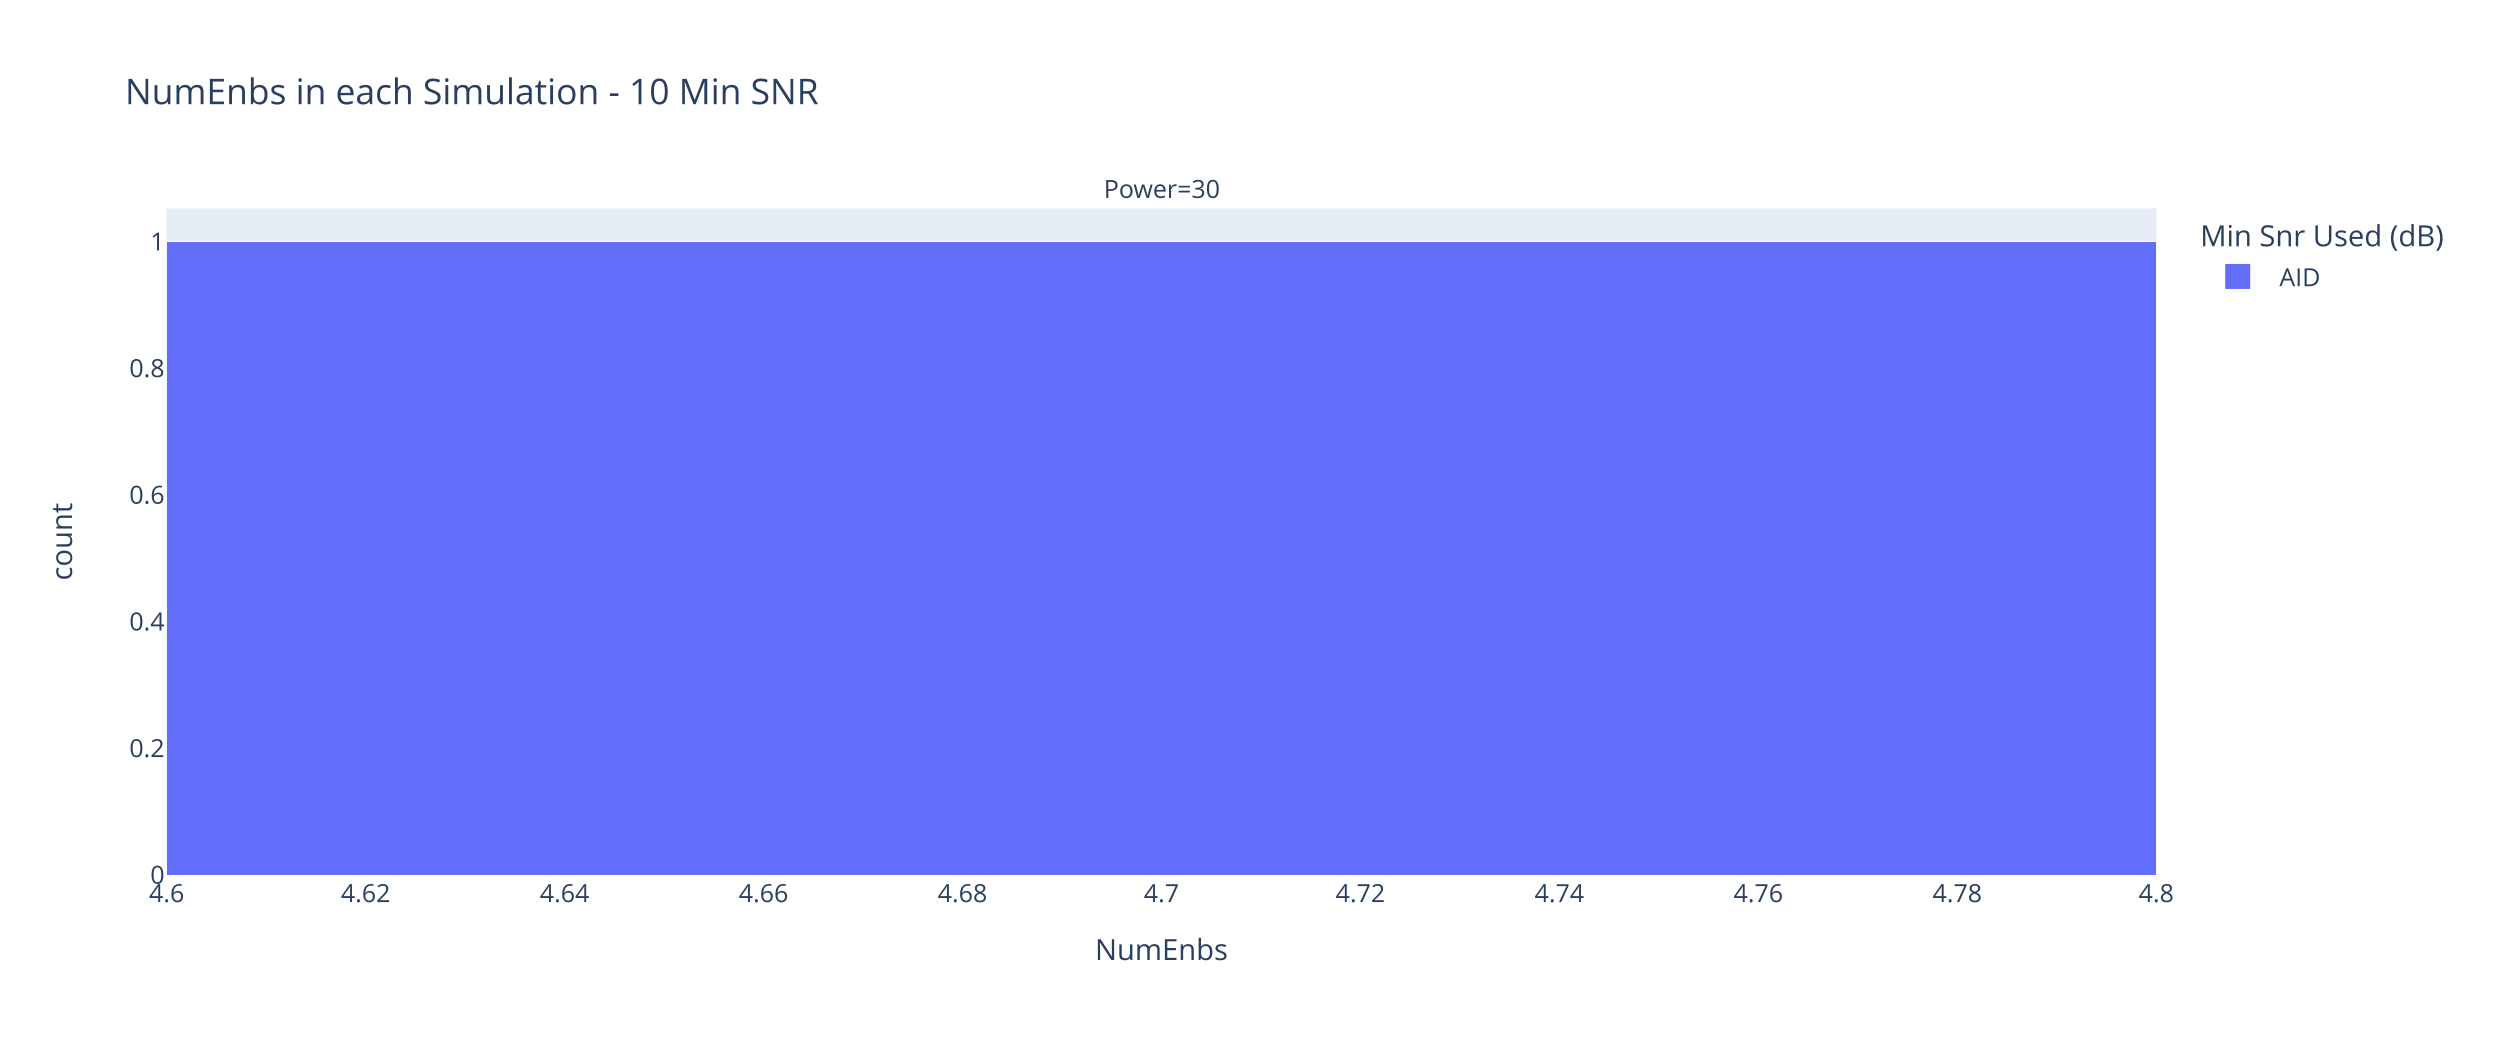
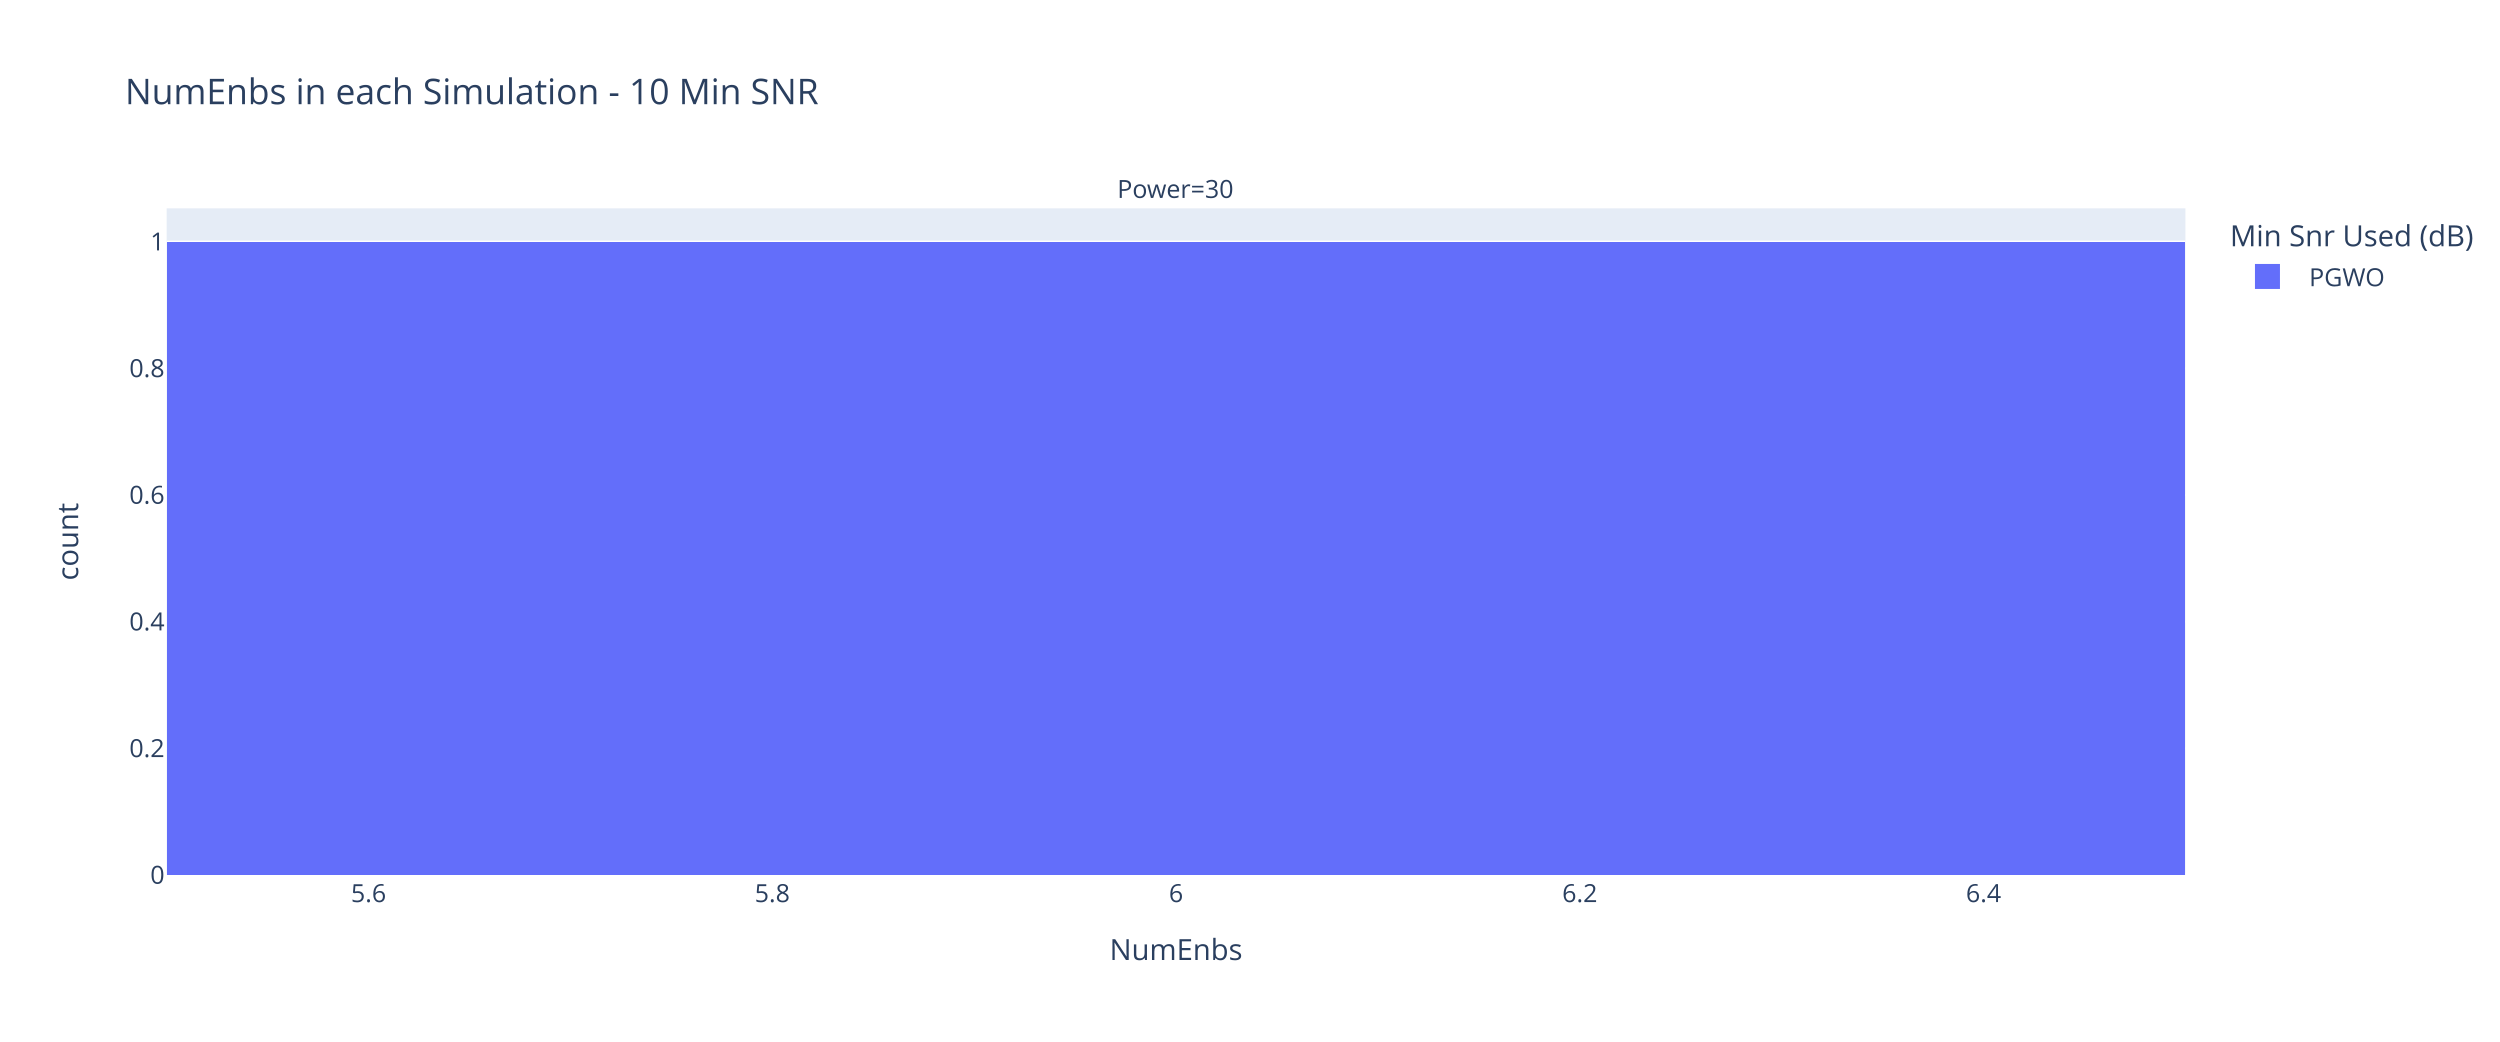
<svg xmlns="http://www.w3.org/2000/svg" class="main-svg" width="1200" height="500" style="" viewBox="0 0 1200 500">
  <rect x="0" y="0" width="1200" height="500" style="fill: rgb(255, 255, 255); fill-opacity: 1;" />
-   <defs id="defs-c32c6e">
+   <defs id="defs-1e5d66">
    <g class="clips">
-       <clipPath id="clipc32c6exyplot" class="plotclip">
-         <rect width="955" height="320" />
+       <clipPath id="clip1e5d66xyplot" class="plotclip">
+         <rect width="969" height="320" />
      </clipPath>
-       <clipPath class="axesclip" id="clipc32c6ex">
-         <rect x="80" y="0" width="955" height="500" />
+       <clipPath class="axesclip" id="clip1e5d66x">
+         <rect x="80" y="0" width="969" height="500" />
      </clipPath>
-       <clipPath class="axesclip" id="clipc32c6ey">
+       <clipPath class="axesclip" id="clip1e5d66y">
        <rect x="0" y="100" width="1200" height="320" />
      </clipPath>
-       <clipPath class="axesclip" id="clipc32c6exy">
-         <rect x="80" y="100" width="955" height="320" />
+       <clipPath class="axesclip" id="clip1e5d66xy">
+         <rect x="80" y="100" width="969" height="320" />
      </clipPath>
    </g>
    <g class="gradients" />
    <g class="patterns" />
  </defs>
  <g class="bglayer">
-     <rect class="bg" x="80" y="100" width="955" height="320" style="fill: rgb(229, 236, 246); fill-opacity: 1; stroke-width: 0;" />
+     <rect class="bg" x="80" y="100" width="969" height="320" style="fill: rgb(229, 236, 246); fill-opacity: 1; stroke-width: 0;" />
  </g>
  <g class="layer-below">
    <g class="imagelayer" />
    <g class="shapelayer" />
  </g>
  <g class="cartesianlayer">
    <g class="subplot xy">
      <g class="layer-subplot">
        <g class="shapelayer" />
        <g class="imagelayer" />
      </g>
      <g class="minor-gridlayer">
        <g class="x" />
        <g class="y" />
      </g>
      <g class="gridlayer">
        <g class="x" />
        <g class="y">
-           <path class="ygrid crisp" transform="translate(0,359.2)" d="M80,0h955" style="stroke: rgb(255, 255, 255); stroke-opacity: 1; stroke-width: 1px;" />
-           <path class="ygrid crisp" transform="translate(0,298.4)" d="M80,0h955" style="stroke: rgb(255, 255, 255); stroke-opacity: 1; stroke-width: 1px;" />
-           <path class="ygrid crisp" transform="translate(0,237.6)" d="M80,0h955" style="stroke: rgb(255, 255, 255); stroke-opacity: 1; stroke-width: 1px;" />
-           <path class="ygrid crisp" transform="translate(0,176.8)" d="M80,0h955" style="stroke: rgb(255, 255, 255); stroke-opacity: 1; stroke-width: 1px;" />
-           <path class="ygrid crisp" transform="translate(0,116)" d="M80,0h955" style="stroke: rgb(255, 255, 255); stroke-opacity: 1; stroke-width: 1px;" />
+           <path class="ygrid crisp" transform="translate(0,359.2)" d="M80,0h969" style="stroke: rgb(255, 255, 255); stroke-opacity: 1; stroke-width: 1px;" />
+           <path class="ygrid crisp" transform="translate(0,298.4)" d="M80,0h969" style="stroke: rgb(255, 255, 255); stroke-opacity: 1; stroke-width: 1px;" />
+           <path class="ygrid crisp" transform="translate(0,237.6)" d="M80,0h969" style="stroke: rgb(255, 255, 255); stroke-opacity: 1; stroke-width: 1px;" />
+           <path class="ygrid crisp" transform="translate(0,176.8)" d="M80,0h969" style="stroke: rgb(255, 255, 255); stroke-opacity: 1; stroke-width: 1px;" />
+           <path class="ygrid crisp" transform="translate(0,116)" d="M80,0h969" style="stroke: rgb(255, 255, 255); stroke-opacity: 1; stroke-width: 1px;" />
        </g>
      </g>
      <g class="zerolinelayer">
-         <path class="yzl zl crisp" transform="translate(0,420)" d="M80,0h955" style="stroke: rgb(255, 255, 255); stroke-opacity: 1; stroke-width: 2px;" />
+         <path class="yzl zl crisp" transform="translate(0,420)" d="M80,0h969" style="stroke: rgb(255, 255, 255); stroke-opacity: 1; stroke-width: 2px;" />
      </g>
      <path class="xlines-below" />
      <path class="ylines-below" />
      <g class="overlines-below" />
      <g class="xaxislayer-below" />
      <g class="yaxislayer-below" />
      <g class="overaxes-below" />
-       <g class="plot" transform="translate(80,100)" clip-path="url(#clipc32c6exyplot)">
+       <g class="plot" transform="translate(80,100)" clip-path="url(#clip1e5d66xyplot)">
        <g class="barlayer mlayer">
          <g class="trace bars" shape-rendering="crispEdges" style="opacity: 1;">
            <g class="points">
              <g class="point">
-                 <path d="M0,320V16H477.5V320Z" style="vector-effect: non-scaling-stroke; opacity: 1; stroke-width: 0px; fill: rgb(99, 110, 250); fill-opacity: 1;" />
+                 <path d="M0,320V16H484.5V320Z" style="vector-effect: non-scaling-stroke; opacity: 1; stroke-width: 0px; fill: rgb(99, 110, 250); fill-opacity: 1;" />
              </g>
              <g class="point">
-                 <path d="M477.5,320V16H955V320Z" style="vector-effect: non-scaling-stroke; opacity: 1; stroke-width: 0px; fill: rgb(99, 110, 250); fill-opacity: 1;" />
+                 <path d="M484.5,320V16H969V320Z" style="vector-effect: non-scaling-stroke; opacity: 1; stroke-width: 0px; fill: rgb(99, 110, 250); fill-opacity: 1;" />
              </g>
            </g>
          </g>
        </g>
      </g>
      <g class="overplot" />
      <path class="xlines-above crisp" d="M0,0" style="fill: none;" />
      <path class="ylines-above crisp" d="M0,0" style="fill: none;" />
      <g class="overlines-above" />
      <g class="xaxislayer-above">
        <g class="xtick">
-           <text text-anchor="middle" x="0" y="433" transform="translate(80,0)" style="font-family: 'Open Sans', verdana, arial, sans-serif; font-size: 12px; fill: rgb(42, 63, 95); fill-opacity: 1; white-space: pre; opacity: 1;">4.6</text>
+           <text text-anchor="middle" x="0" y="433" transform="translate(176.9,0)" style="font-family: 'Open Sans', verdana, arial, sans-serif; font-size: 12px; fill: rgb(42, 63, 95); fill-opacity: 1; white-space: pre; opacity: 1;">5.6</text>
        </g>
        <g class="xtick">
-           <text text-anchor="middle" x="0" y="433" style="font-family: 'Open Sans', verdana, arial, sans-serif; font-size: 12px; fill: rgb(42, 63, 95); fill-opacity: 1; white-space: pre; opacity: 1;" transform="translate(175.5,0)">4.62</text>
+           <text text-anchor="middle" x="0" y="433" style="font-family: 'Open Sans', verdana, arial, sans-serif; font-size: 12px; fill: rgb(42, 63, 95); fill-opacity: 1; white-space: pre; opacity: 1;" transform="translate(370.7,0)">5.8</text>
        </g>
        <g class="xtick">
-           <text text-anchor="middle" x="0" y="433" style="font-family: 'Open Sans', verdana, arial, sans-serif; font-size: 12px; fill: rgb(42, 63, 95); fill-opacity: 1; white-space: pre; opacity: 1;" transform="translate(271,0)">4.64</text>
+           <text text-anchor="middle" x="0" y="433" style="font-family: 'Open Sans', verdana, arial, sans-serif; font-size: 12px; fill: rgb(42, 63, 95); fill-opacity: 1; white-space: pre; opacity: 1;" transform="translate(564.5,0)">6</text>
        </g>
        <g class="xtick">
-           <text text-anchor="middle" x="0" y="433" style="font-family: 'Open Sans', verdana, arial, sans-serif; font-size: 12px; fill: rgb(42, 63, 95); fill-opacity: 1; white-space: pre; opacity: 1;" transform="translate(366.5,0)">4.66</text>
+           <text text-anchor="middle" x="0" y="433" style="font-family: 'Open Sans', verdana, arial, sans-serif; font-size: 12px; fill: rgb(42, 63, 95); fill-opacity: 1; white-space: pre; opacity: 1;" transform="translate(758.3,0)">6.2</text>
        </g>
        <g class="xtick">
-           <text text-anchor="middle" x="0" y="433" style="font-family: 'Open Sans', verdana, arial, sans-serif; font-size: 12px; fill: rgb(42, 63, 95); fill-opacity: 1; white-space: pre; opacity: 1;" transform="translate(462,0)">4.68</text>
-         </g>
-         <g class="xtick">
-           <text text-anchor="middle" x="0" y="433" style="font-family: 'Open Sans', verdana, arial, sans-serif; font-size: 12px; fill: rgb(42, 63, 95); fill-opacity: 1; white-space: pre; opacity: 1;" transform="translate(557.5,0)">4.7</text>
-         </g>
-         <g class="xtick">
-           <text text-anchor="middle" x="0" y="433" style="font-family: 'Open Sans', verdana, arial, sans-serif; font-size: 12px; fill: rgb(42, 63, 95); fill-opacity: 1; white-space: pre; opacity: 1;" transform="translate(653,0)">4.72</text>
-         </g>
-         <g class="xtick">
-           <text text-anchor="middle" x="0" y="433" style="font-family: 'Open Sans', verdana, arial, sans-serif; font-size: 12px; fill: rgb(42, 63, 95); fill-opacity: 1; white-space: pre; opacity: 1;" transform="translate(748.5,0)">4.74</text>
-         </g>
-         <g class="xtick">
-           <text text-anchor="middle" x="0" y="433" style="font-family: 'Open Sans', verdana, arial, sans-serif; font-size: 12px; fill: rgb(42, 63, 95); fill-opacity: 1; white-space: pre; opacity: 1;" transform="translate(844,0)">4.76</text>
-         </g>
-         <g class="xtick">
-           <text text-anchor="middle" x="0" y="433" style="font-family: 'Open Sans', verdana, arial, sans-serif; font-size: 12px; fill: rgb(42, 63, 95); fill-opacity: 1; white-space: pre; opacity: 1;" transform="translate(939.5,0)">4.78</text>
-         </g>
-         <g class="xtick">
-           <text text-anchor="middle" x="0" y="433" style="font-family: 'Open Sans', verdana, arial, sans-serif; font-size: 12px; fill: rgb(42, 63, 95); fill-opacity: 1; white-space: pre; opacity: 1;" transform="translate(1035,0)">4.8</text>
+           <text text-anchor="middle" x="0" y="433" style="font-family: 'Open Sans', verdana, arial, sans-serif; font-size: 12px; fill: rgb(42, 63, 95); fill-opacity: 1; white-space: pre; opacity: 1;" transform="translate(952.1,0)">6.4</text>
        </g>
      </g>
      <g class="yaxislayer-above">
        <g class="ytick">
          <text text-anchor="end" x="79" y="4.2" transform="translate(0,420)" style="font-family: 'Open Sans', verdana, arial, sans-serif; font-size: 12px; fill: rgb(42, 63, 95); fill-opacity: 1; white-space: pre; opacity: 1;">0</text>
        </g>
        <g class="ytick">
          <text text-anchor="end" x="79" y="4.2" style="font-family: 'Open Sans', verdana, arial, sans-serif; font-size: 12px; fill: rgb(42, 63, 95); fill-opacity: 1; white-space: pre; opacity: 1;" transform="translate(0,359.2)">0.2</text>
        </g>
        <g class="ytick">
          <text text-anchor="end" x="79" y="4.2" style="font-family: 'Open Sans', verdana, arial, sans-serif; font-size: 12px; fill: rgb(42, 63, 95); fill-opacity: 1; white-space: pre; opacity: 1;" transform="translate(0,298.4)">0.4</text>
        </g>
        <g class="ytick">
          <text text-anchor="end" x="79" y="4.2" style="font-family: 'Open Sans', verdana, arial, sans-serif; font-size: 12px; fill: rgb(42, 63, 95); fill-opacity: 1; white-space: pre; opacity: 1;" transform="translate(0,237.6)">0.6</text>
        </g>
        <g class="ytick">
          <text text-anchor="end" x="79" y="4.2" style="font-family: 'Open Sans', verdana, arial, sans-serif; font-size: 12px; fill: rgb(42, 63, 95); fill-opacity: 1; white-space: pre; opacity: 1;" transform="translate(0,176.8)">0.8</text>
        </g>
        <g class="ytick">
          <text text-anchor="end" x="79" y="4.2" style="font-family: 'Open Sans', verdana, arial, sans-serif; font-size: 12px; fill: rgb(42, 63, 95); fill-opacity: 1; white-space: pre; opacity: 1;" transform="translate(0,116)">1</text>
        </g>
      </g>
      <g class="overaxes-above" />
    </g>
  </g>
  <g class="polarlayer" />
  <g class="smithlayer" />
  <g class="ternarylayer" />
  <g class="geolayer" />
  <g class="funnelarealayer" />
  <g class="pielayer" />
  <g class="iciclelayer" />
  <g class="treemaplayer" />
  <g class="sunburstlayer" />
  <g class="glimages" />
-   <defs id="topdefs-c32c6e">
+   <defs id="topdefs-1e5d66">
    <g class="clips" />
-     <clipPath id="legendc32c6e">
-       <rect width="134" height="48" x="0" y="0" />
+     <clipPath id="legend1e5d66">
+       <rect width="120" height="48" x="0" y="0" />
    </clipPath>
  </defs>
  <g class="layer-above">
    <g class="imagelayer" />
    <g class="shapelayer" />
  </g>
  <g class="infolayer">
-     <g class="legend" pointer-events="all" transform="translate(1054.1,100)">
-       <rect class="bg" shape-rendering="crispEdges" style="stroke: rgb(68, 68, 68); stroke-opacity: 1; fill: rgb(255, 255, 255); fill-opacity: 1; stroke-width: 0px;" width="134" height="48" x="0" y="0" />
-       <g class="scrollbox" transform="" clip-path="url(#legendc32c6e)">
+     <g class="legend" pointer-events="all" transform="translate(1068.38,100)">
+       <rect class="bg" shape-rendering="crispEdges" style="stroke: rgb(68, 68, 68); stroke-opacity: 1; fill: rgb(255, 255, 255); fill-opacity: 1; stroke-width: 0px;" width="120" height="48" x="0" y="0" />
+       <g class="scrollbox" transform="" clip-path="url(#legend1e5d66)">
        <text class="legendtitletext" text-anchor="start" x="2" y="18.2" style="font-family: 'Open Sans', verdana, arial, sans-serif; font-size: 14px; fill: rgb(42, 63, 95); fill-opacity: 1; white-space: pre;">Min Snr Used (dB)</text>
        <g class="groups" transform="">
          <g class="traces" transform="translate(0,32.7)" style="opacity: 1;">
-             <text class="legendtext" text-anchor="start" x="40" y="4.68" style="font-family: 'Open Sans', verdana, arial, sans-serif; font-size: 12px; fill: rgb(42, 63, 95); fill-opacity: 1; white-space: pre;">AID</text>
+             <text class="legendtext" text-anchor="start" x="40" y="4.68" style="font-family: 'Open Sans', verdana, arial, sans-serif; font-size: 12px; fill: rgb(42, 63, 95); fill-opacity: 1; white-space: pre;">PGWO</text>
            <g class="layers" style="opacity: 1;">
              <g class="legendfill" />
              <g class="legendlines" />
              <g class="legendsymbols">
                <g class="legendpoints">
                  <path class="legendundefined" d="M6,6H-6V-6H6Z" transform="translate(20,0)" style="stroke-width: 0px; fill: rgb(99, 110, 250); fill-opacity: 1;" />
                </g>
              </g>
            </g>
-             <rect class="legendtoggle" x="0" y="-9.5" width="63.5" height="19" style="fill: rgb(0, 0, 0); fill-opacity: 0;" />
+             <rect class="legendtoggle" x="0" y="-9.5" width="78" height="19" style="fill: rgb(0, 0, 0); fill-opacity: 0;" />
          </g>
        </g>
      </g>
      <rect class="scrollbar" rx="20" ry="3" width="0" height="0" x="0" y="0" style="fill: rgb(128, 139, 164); fill-opacity: 1;" />
    </g>
    <g class="g-gtitle">
      <text class="gtitle" x="60" y="50" text-anchor="start" dy="0em" style="font-family: 'Open Sans', verdana, arial, sans-serif; font-size: 17px; fill: rgb(42, 63, 95); opacity: 1; font-weight: normal; white-space: pre;">NumEnbs in each Simulation - 10 Min SNR</text>
    </g>
    <g class="g-xtitle">
-       <text class="xtitle" x="557.5" y="460.8" text-anchor="middle" style="font-family: 'Open Sans', verdana, arial, sans-serif; font-size: 14px; fill: rgb(42, 63, 95); opacity: 1; font-weight: normal; white-space: pre;">NumEnbs</text>
+       <text class="xtitle" x="564.5" y="460.8" text-anchor="middle" style="font-family: 'Open Sans', verdana, arial, sans-serif; font-size: 14px; fill: rgb(42, 63, 95); opacity: 1; font-weight: normal; white-space: pre;">NumEnbs</text>
    </g>
    <g class="g-ytitle">
-       <text class="ytitle" transform="rotate(-90,34.575,260)" x="34.575" y="260" text-anchor="middle" style="font-family: 'Open Sans', verdana, arial, sans-serif; font-size: 14px; fill: rgb(42, 63, 95); opacity: 1; font-weight: normal; white-space: pre;">count</text>
+       <text class="ytitle" transform="rotate(-90,37.5125,260)" x="37.513" y="260" text-anchor="middle" style="font-family: 'Open Sans', verdana, arial, sans-serif; font-size: 14px; fill: rgb(42, 63, 95); opacity: 1; font-weight: normal; white-space: pre;">count</text>
    </g>
    <g class="annotation" data-index="0" style="opacity: 1;">
-       <g class="annotation-text-g" transform="rotate(0,557.5,90.5)">
-         <g class="cursor-pointer" transform="translate(525,81)">
-           <rect class="bg" x="0.5" y="0.5" width="65" height="18" style="stroke-width: 1px; stroke: rgb(0, 0, 0); stroke-opacity: 0; fill: rgb(0, 0, 0); fill-opacity: 0;" />
-           <text class="annotation-text" text-anchor="middle" x="32.703" y="14" style="font-family: 'Open Sans', verdana, arial, sans-serif; font-size: 12px; fill: rgb(42, 63, 95); fill-opacity: 1; white-space: pre;">Power=30</text>
+       <g class="annotation-text-g" transform="rotate(0,564.5,91)">
+         <g class="cursor-pointer" transform="translate(535,82)">
+           <rect class="bg" x="0.5" y="0.5" width="58" height="17" style="stroke-width: 1px; stroke: rgb(0, 0, 0); stroke-opacity: 0; fill: rgb(0, 0, 0); fill-opacity: 0;" />
+           <text class="annotation-text" text-anchor="middle" x="29.188" y="13" style="font-family: 'Open Sans', verdana, arial, sans-serif; font-size: 12px; fill: rgb(42, 63, 95); fill-opacity: 1; white-space: pre;">Power=30</text>
        </g>
      </g>
    </g>
  </g>
</svg>
